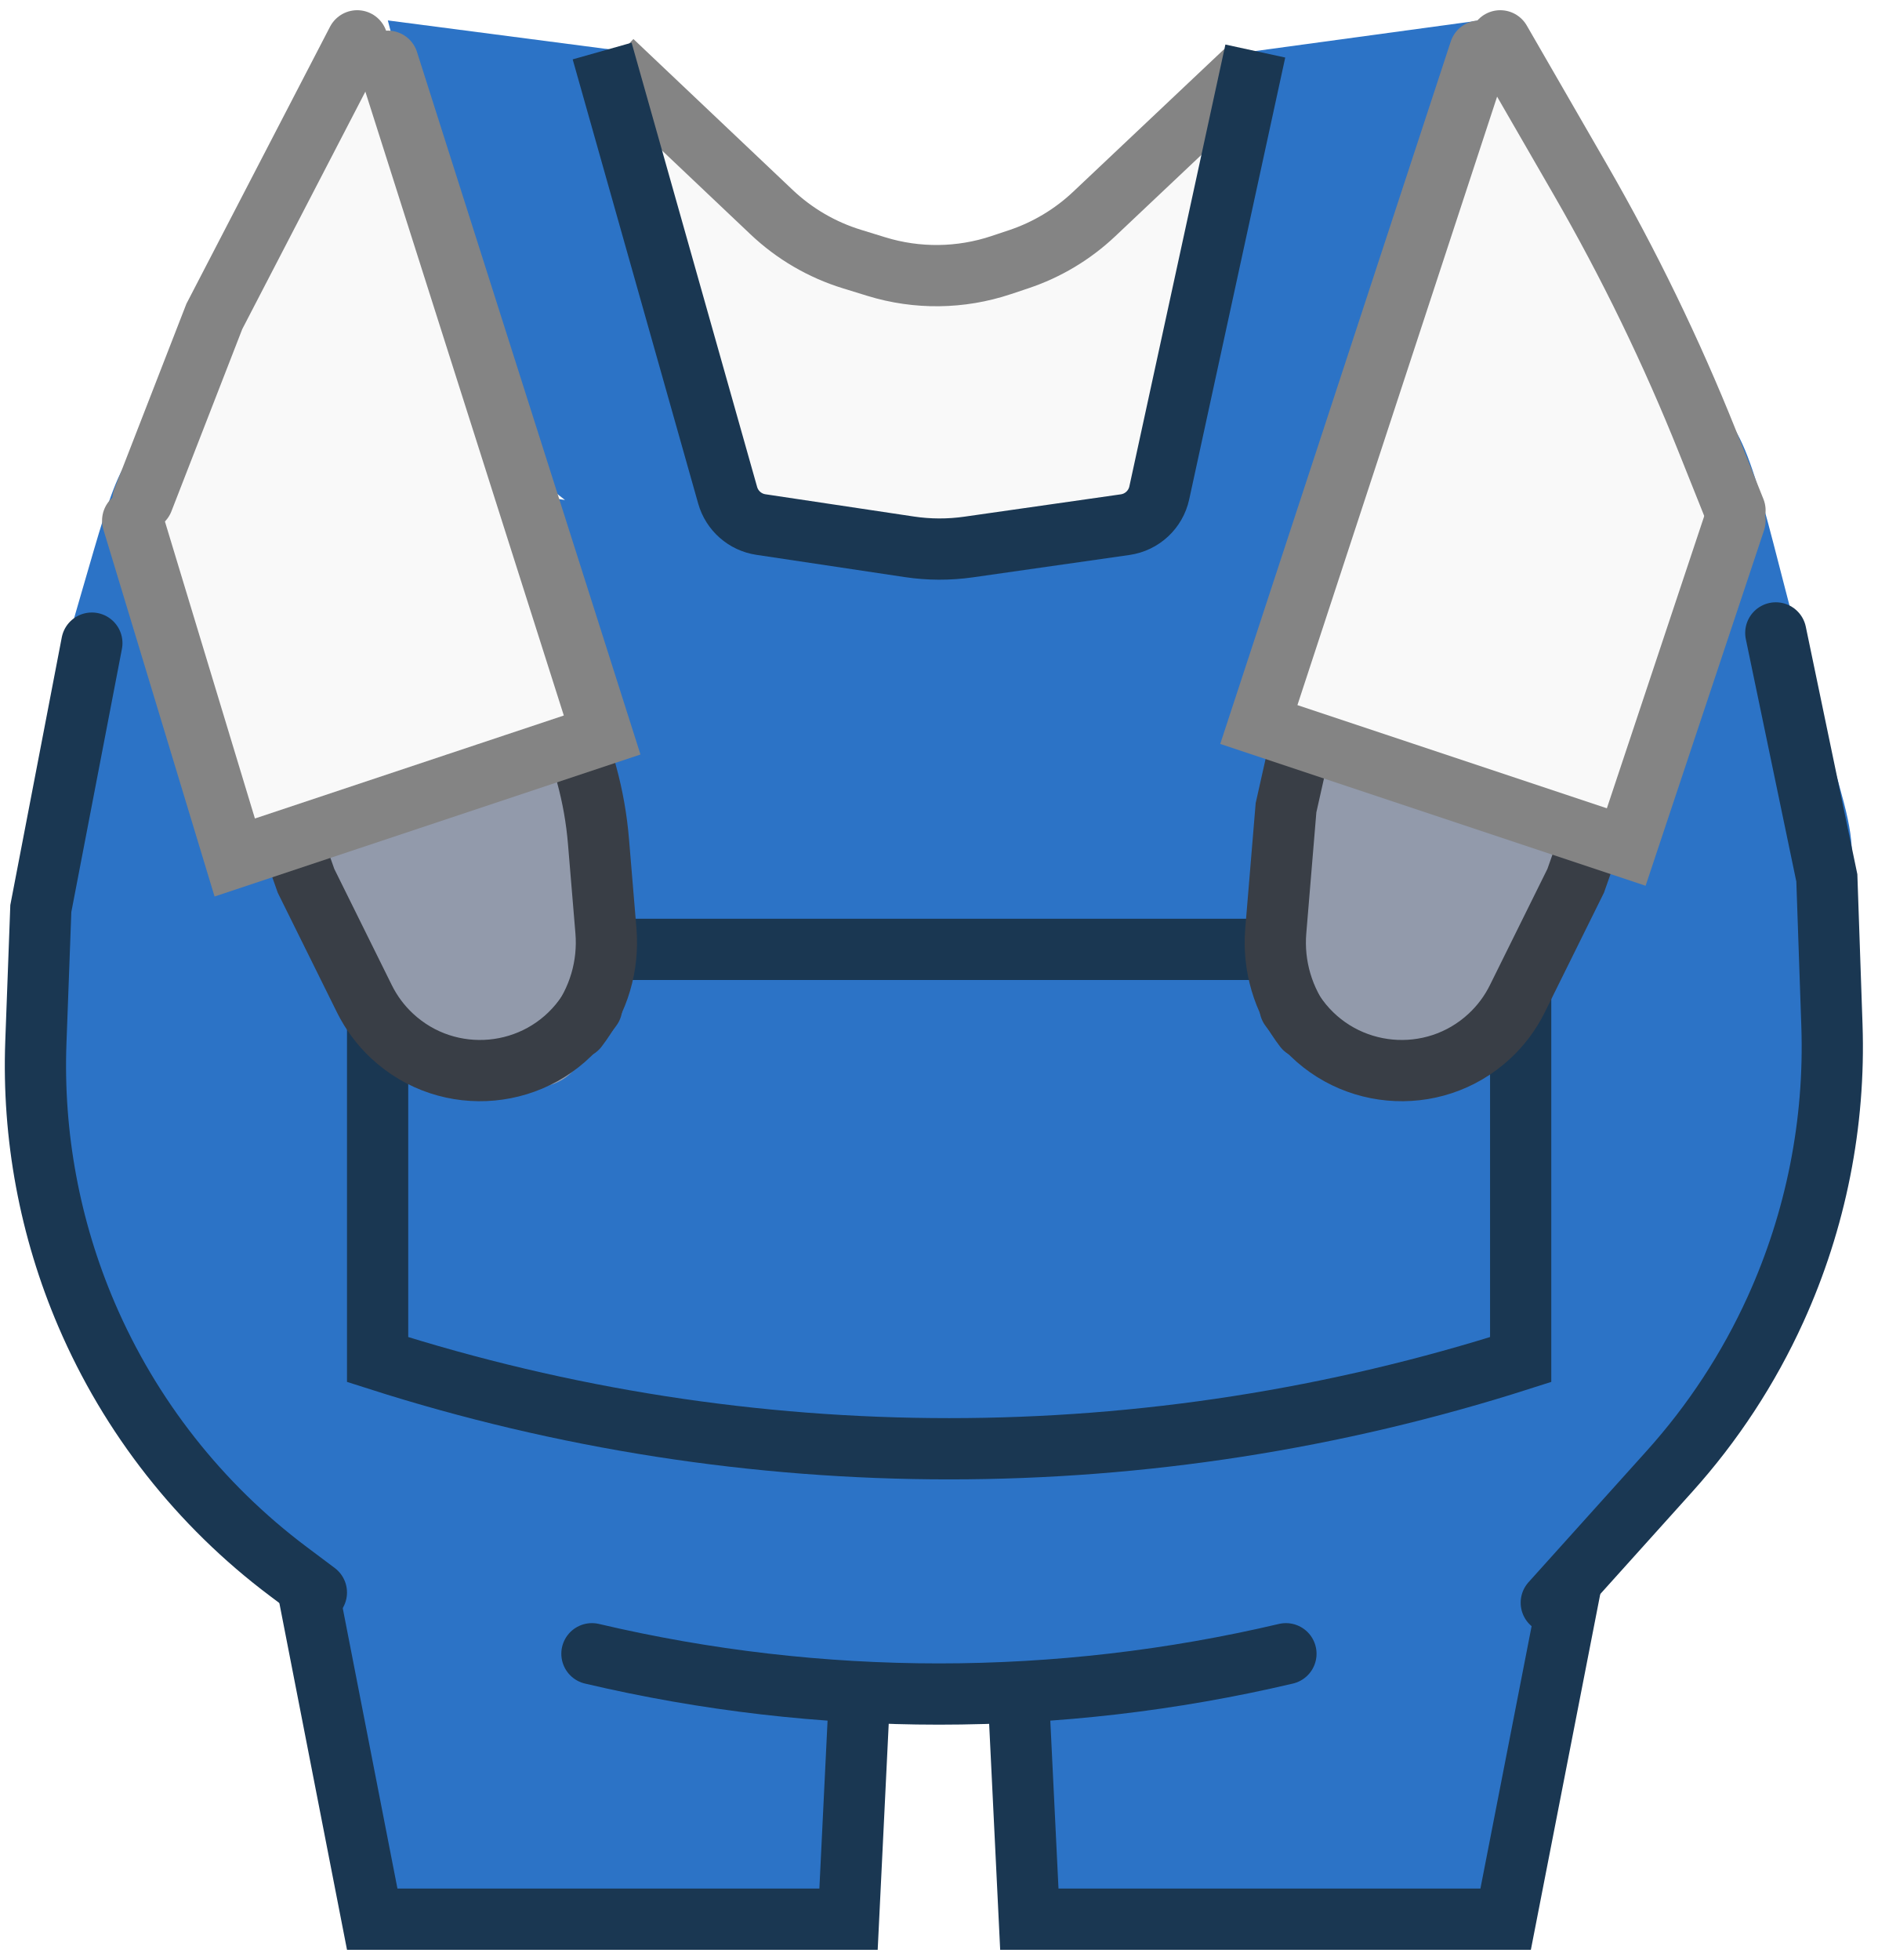
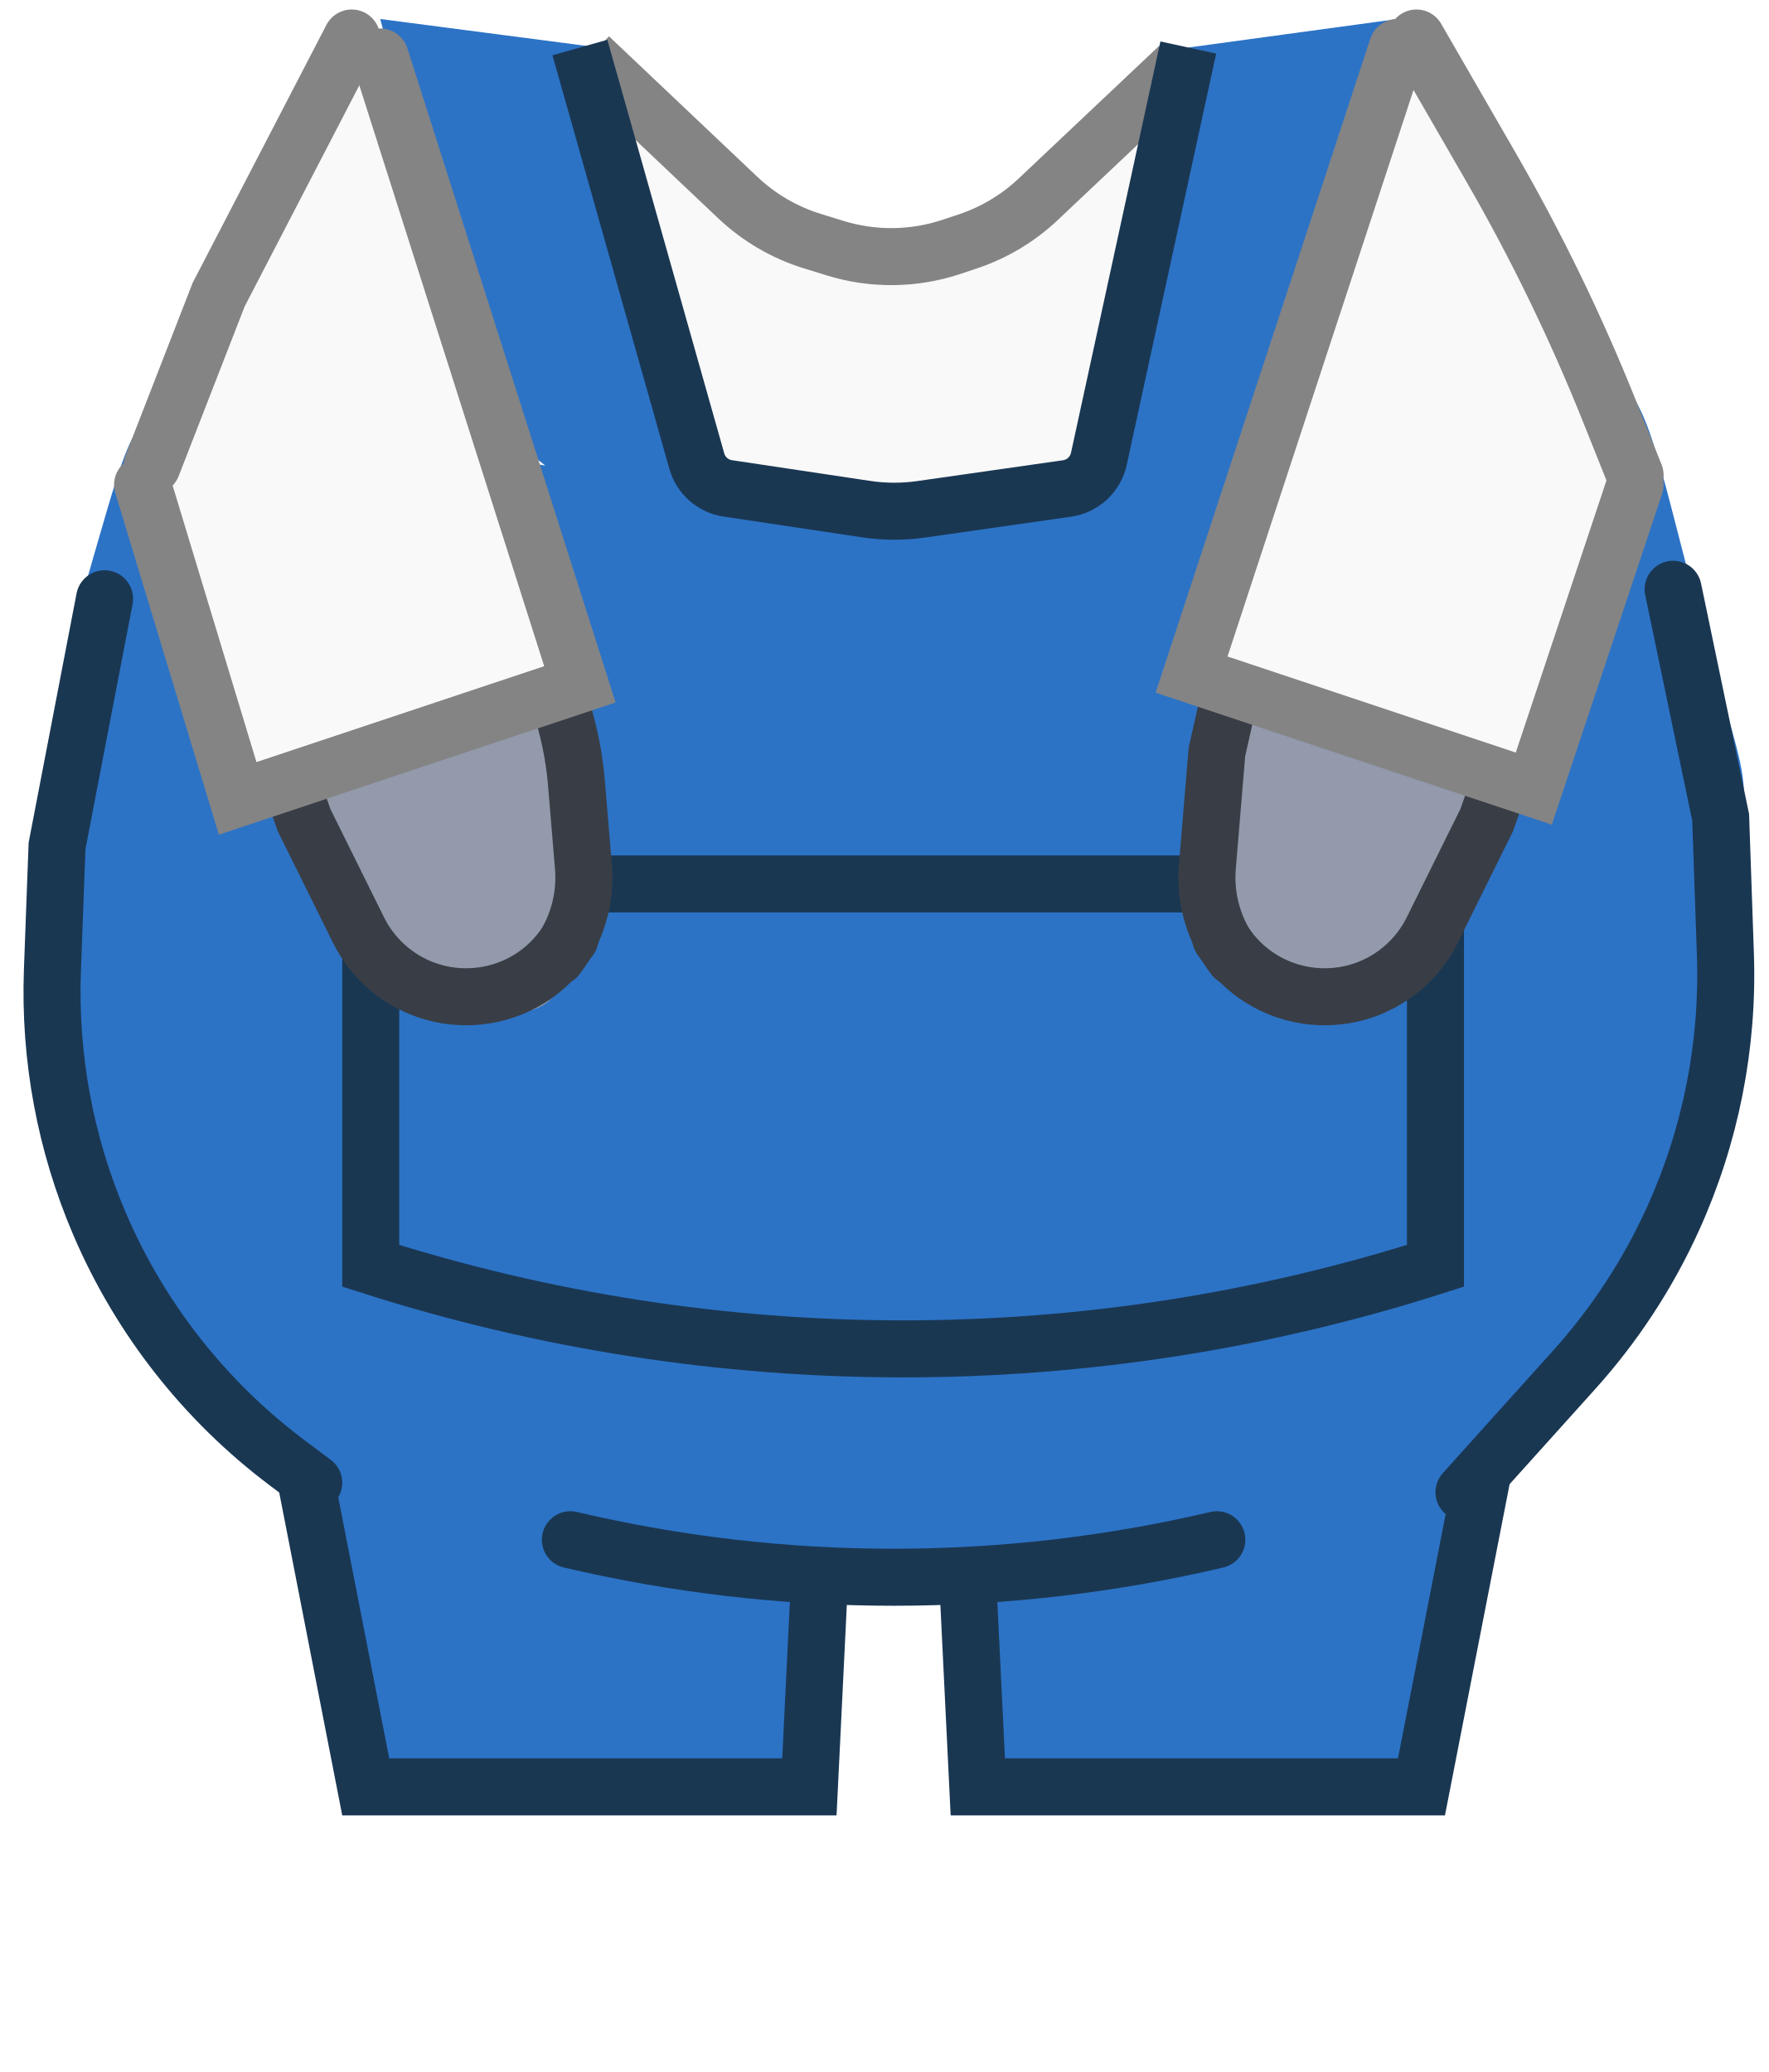
- <svg xmlns="http://www.w3.org/2000/svg" width="92" height="96" viewBox="0 0 92 96" fill="none">
-   <path d="M89 48.917C89 80.29 69.733 79 45.5 79C21.267 79 3 80.29 3 48.917C3 34.511 7 9.5 18.5 4C35.086 -3.932 32.895 14 46 14C59.105 14 52.5 3 66 2C79.866 0.973 89 34.511 89 48.917Z" fill="#F9F9F9" />
-   <path d="M30 3L37.801 10.39C38.919 11.449 40.266 12.236 41.737 12.688L42.937 13.058C44.929 13.671 47.063 13.646 49.04 12.987L49.903 12.699C51.284 12.239 52.548 11.482 53.607 10.482L61 3.5" stroke="#848484" stroke-width="3" />
-   <path d="M42.425 76.5L41.571 94H18.236L14.821 76.5H42.425Z" fill="#2C73C6" stroke="#1A3752" stroke-width="3" />
-   <path d="M49.575 76.5L50.429 94H73.764L77.179 76.5H49.575Z" fill="#2C73C6" stroke="#1A3752" stroke-width="3" />
-   <path d="M66.999 22L65.357 23.418C85.446 19.357 83.954 15.26 87.499 29C91.499 44.5 91.07 38.013 89.999 50C87.499 78 72 82.5 45.952 83C21.746 83 2.5 79.729 2.5 50.5C2.499 37.255 0.5 41 4 29C7.416 17.291 5.563 21.428 27.68 24.489L24.5 22L19 1L30.5 2.5L34.907 25.342C38.18 25.666 41.844 25.953 45.952 26.168C50.181 25.785 53.932 25.324 57.264 24.829L61.499 2.5L72.499 1L66.999 22Z" fill="#2C73C6" />
-   <path d="M74.5 46.5V66.59C56.288 72.416 36.712 72.416 18.5 66.59V46.5H74.5Z" fill="#2C73C6" stroke="#1A3752" stroke-width="3" />
-   <path d="M29.5 2.5L35.649 24.258C35.863 25.014 36.499 25.575 37.277 25.692L44.552 26.783C45.512 26.927 46.488 26.93 47.45 26.793L55.124 25.697C55.951 25.578 56.618 24.958 56.795 24.142L61.5 2.5" stroke="#1A3752" stroke-width="3" />
-   <path d="M10.844 29.919C9.39 20.472 15.301 25.317 19.823 24.621C24.345 23.925 26.121 24.487 27.575 33.935C28.242 38.273 30.008 46.676 29.126 50.173C28.244 53.669 26.717 53.154 24.271 53.531C21.826 53.907 20.817 53.095 18.727 50.181C16.387 46.92 11.512 34.258 10.844 29.919Z" fill="#929AAB" />
-   <path d="M80.684 28.919C82.138 19.472 76.228 24.317 71.705 23.621C67.183 22.925 65.407 23.487 63.953 32.935C63.286 37.273 61.521 45.676 62.403 49.173C63.285 52.669 64.811 52.154 67.257 52.531C69.703 52.907 70.711 52.095 72.802 49.181C75.141 45.92 80.017 33.258 80.684 28.919Z" fill="#929AAB" />
-   <path d="M10.488 30.347L14.992 43.141L17.853 48.921C18.192 49.607 18.654 50.225 19.214 50.746V50.746C21.977 53.314 26.359 52.906 28.6 49.872L28.988 49.347" stroke="#393E46" stroke-width="3" stroke-linecap="round" />
-   <path d="M25.5 26L28.748 37.961C29.038 39.027 29.23 40.117 29.321 41.218L29.686 45.598C29.828 47.303 29.327 48.998 28.282 50.352V50.352" stroke="#393E46" stroke-width="3" stroke-linecap="round" />
-   <path d="M81.7 30.347L77.196 43.141L74.335 48.921C73.996 49.607 73.534 50.225 72.974 50.746V50.746C70.211 53.314 65.829 52.906 63.588 49.872L63.2 49.347" stroke="#393E46" stroke-width="3" stroke-linecap="round" />
-   <path d="M66.5 24L63.004 39.563L62.502 45.598C62.36 47.303 62.861 48.998 63.906 50.353V50.353" stroke="#393E46" stroke-width="3" stroke-linecap="round" />
-   <path d="M7 28.5L9.5 19.5L25.5 23L29.5 35.5L11.5 41.5L7 28.5Z" fill="#F9F9F9" />
-   <path d="M6.5 25.5L11.5 42L29.5 36L19 3" stroke="#848484" stroke-width="3" stroke-linecap="round" />
-   <path d="M85 27L81.5 18.485L66.5 21L61.672 34.987L79.672 40.987L85 27Z" fill="#F9F9F9" />
-   <path d="M85 25.5L79.672 41.487L61.672 35.487L72.5 2.5" stroke="#848484" stroke-width="3" stroke-linecap="round" />
-   <path d="M17.5 2L10.5 15.5L7 24.5" stroke="#848484" stroke-width="3" stroke-linecap="round" />
-   <path d="M73.5 2L77.427 8.806C79.806 12.93 81.888 17.219 83.656 21.639L85 25" stroke="#848484" stroke-width="3" stroke-linecap="round" />
-   <path d="M15.5 78L14.121 76.966C9.783 73.712 6.376 69.377 4.24 64.393V64.393C2.436 60.183 1.588 55.626 1.757 51.05L2 44.5L4.5 31.5" stroke="#1A3752" stroke-width="3" stroke-linecap="round" />
-   <path d="M76 78.5L81.794 72.062C83.919 69.701 85.669 67.029 86.983 64.137V64.137C88.967 59.772 89.914 55.006 89.749 50.214L89.5 43L87 31" stroke="#1A3752" stroke-width="3" stroke-linecap="round" />
-   <path d="M29 81V81C40.181 83.631 51.819 83.631 63 81V81" stroke="#1A3752" stroke-width="3" stroke-linecap="round" />
+ <svg xmlns="http://www.w3.org/2000/svg" width="93" height="109" viewBox="0 0 93 109" fill="none">
+   <path d="M90 48.917C90 80.29 70.733 79 46.5 79C22.267 79 4 80.29 4 48.917C4 34.511 8 9.5 19.5 4C36.086 -3.932 33.895 14 47 14C60.105 14 53.5 3 67 2C80.866 0.973 90 34.511 90 48.917Z" fill="#F9F9F9" />
+   <path d="M31 3L38.801 10.39C39.919 11.449 41.266 12.236 42.737 12.688L43.937 13.058C45.929 13.671 48.063 13.646 50.04 12.987L50.903 12.699C52.284 12.239 53.548 11.482 54.607 10.482L62 3.5" stroke="#848484" stroke-width="3" />
+   <path d="M43.425 76.5L42.571 94H19.236L15.821 76.5H43.425Z" fill="#2C73C6" stroke="#1A3752" stroke-width="3" />
+   <path d="M50.575 76.5L51.429 94H74.764L78.179 76.5H50.575Z" fill="#2C73C6" stroke="#1A3752" stroke-width="3" />
+   <path d="M67.999 22L66.357 23.418C86.446 19.357 84.954 15.26 88.499 29C92.499 44.5 92.07 38.013 90.999 50C88.499 78 73 82.5 46.952 83C22.746 83 3.5 79.729 3.5 50.5C3.499 37.255 1.5 41 5 29C8.416 17.291 6.563 21.428 28.68 24.489L25.5 22L20 1L31.5 2.5L35.907 25.342C39.18 25.666 42.844 25.953 46.952 26.168C51.181 25.785 54.932 25.324 58.264 24.829L62.499 2.5L73.499 1L67.999 22Z" fill="#2C73C6" />
+   <path d="M75.5 46.5V66.59C57.288 72.416 37.712 72.416 19.5 66.59V46.5H75.5Z" fill="#2C73C6" stroke="#1A3752" stroke-width="3" />
+   <path d="M30.5 2.5L36.649 24.258C36.863 25.014 37.499 25.575 38.277 25.692L45.552 26.783C46.512 26.927 47.488 26.93 48.45 26.793L56.124 25.697C56.951 25.578 57.618 24.958 57.795 24.142L62.5 2.5" stroke="#1A3752" stroke-width="3" />
+   <path d="M11.844 29.919C10.39 20.472 16.301 25.317 20.823 24.621C25.345 23.925 27.121 24.487 28.575 33.935C29.242 38.273 31.008 46.676 30.126 50.173C29.244 53.669 27.717 53.154 25.271 53.531C22.826 53.907 21.817 53.095 19.727 50.181C17.387 46.92 12.512 34.258 11.844 29.919Z" fill="#929AAB" />
+   <path d="M81.684 28.919C83.138 19.472 77.228 24.317 72.705 23.621C68.183 22.925 66.407 23.487 64.953 32.935C64.286 37.273 62.521 45.676 63.403 49.173C64.285 52.669 65.811 52.154 68.257 52.531C70.703 52.907 71.711 52.095 73.802 49.181C76.141 45.92 81.017 33.258 81.684 28.919Z" fill="#929AAB" />
+   <path d="M11.488 30.347L15.992 43.141L18.853 48.921C19.192 49.607 19.654 50.225 20.214 50.746C22.977 53.314 27.359 52.906 29.6 49.872L29.988 49.347" stroke="#393E46" stroke-width="3" stroke-linecap="round" />
+   <path d="M26.5 26L29.748 37.961C30.038 39.027 30.23 40.117 30.321 41.218L30.686 45.598C30.828 47.303 30.327 48.998 29.282 50.352" stroke="#393E46" stroke-width="3" stroke-linecap="round" />
+   <path d="M82.7 30.347L78.196 43.141L75.335 48.921C74.996 49.607 74.534 50.225 73.974 50.746C71.211 53.314 66.829 52.906 64.588 49.872L64.2 49.347" stroke="#393E46" stroke-width="3" stroke-linecap="round" />
+   <path d="M67.5 24L64.004 39.563L63.502 45.598C63.36 47.303 63.861 48.998 64.906 50.353" stroke="#393E46" stroke-width="3" stroke-linecap="round" />
+   <path d="M8 28.5L10.5 19.5L26.5 23L30.5 35.5L12.5 41.5L8 28.5Z" fill="#F9F9F9" />
+   <path d="M7.5 25.5L12.5 42L30.5 36L20 3" stroke="#848484" stroke-width="3" stroke-linecap="round" />
+   <path d="M86 27L82.5 18.485L67.5 21L62.672 34.987L80.672 40.987L86 27Z" fill="#F9F9F9" />
+   <path d="M86 25.5L80.672 41.487L62.672 35.487L73.5 2.5" stroke="#848484" stroke-width="3" stroke-linecap="round" />
+   <path d="M18.5 2L11.5 15.5L8 24.5" stroke="#848484" stroke-width="3" stroke-linecap="round" />
+   <path d="M74.5 2L78.427 8.806C80.806 12.93 82.888 17.219 84.656 21.639L86 25" stroke="#848484" stroke-width="3" stroke-linecap="round" />
+   <path d="M16.5 78L15.121 76.966C10.783 73.712 7.376 69.377 5.24 64.393C3.436 60.183 2.588 55.626 2.757 51.05L3 44.5L5.5 31.5" stroke="#1A3752" stroke-width="3" stroke-linecap="round" />
+   <path d="M77 78.5L82.794 72.062C84.919 69.701 86.669 67.029 87.983 64.137C89.967 59.772 90.914 55.006 90.749 50.214L90.5 43L88 31" stroke="#1A3752" stroke-width="3" stroke-linecap="round" />
+   <path d="M30 81C41.181 83.631 52.819 83.631 64 81" stroke="#1A3752" stroke-width="3" stroke-linecap="round" />
</svg>
